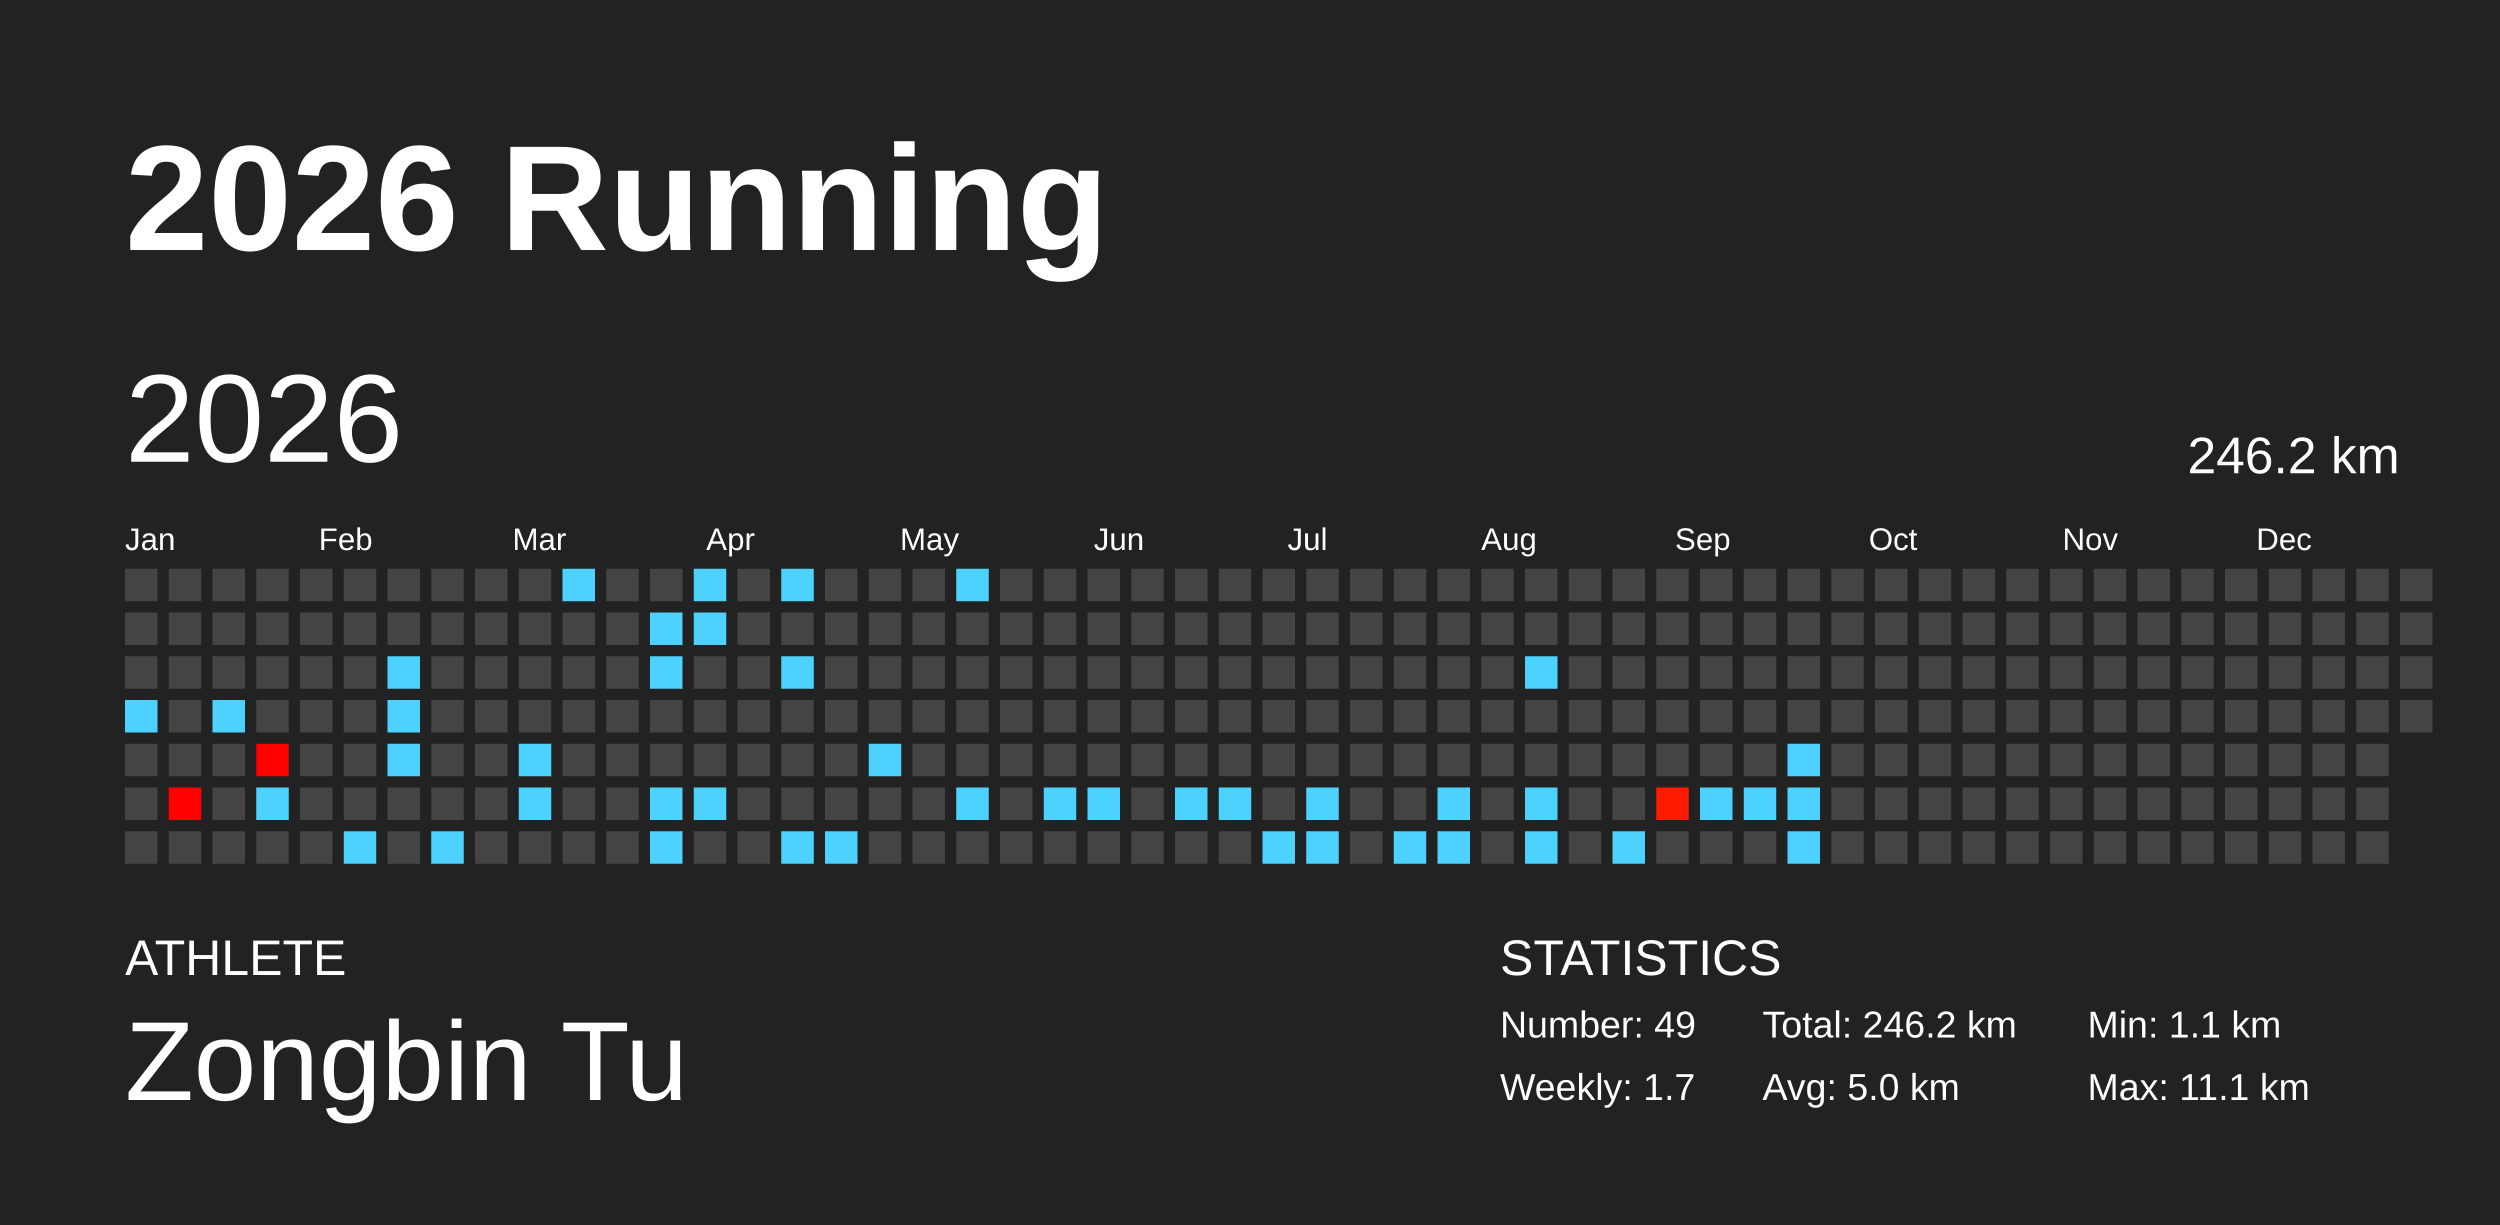
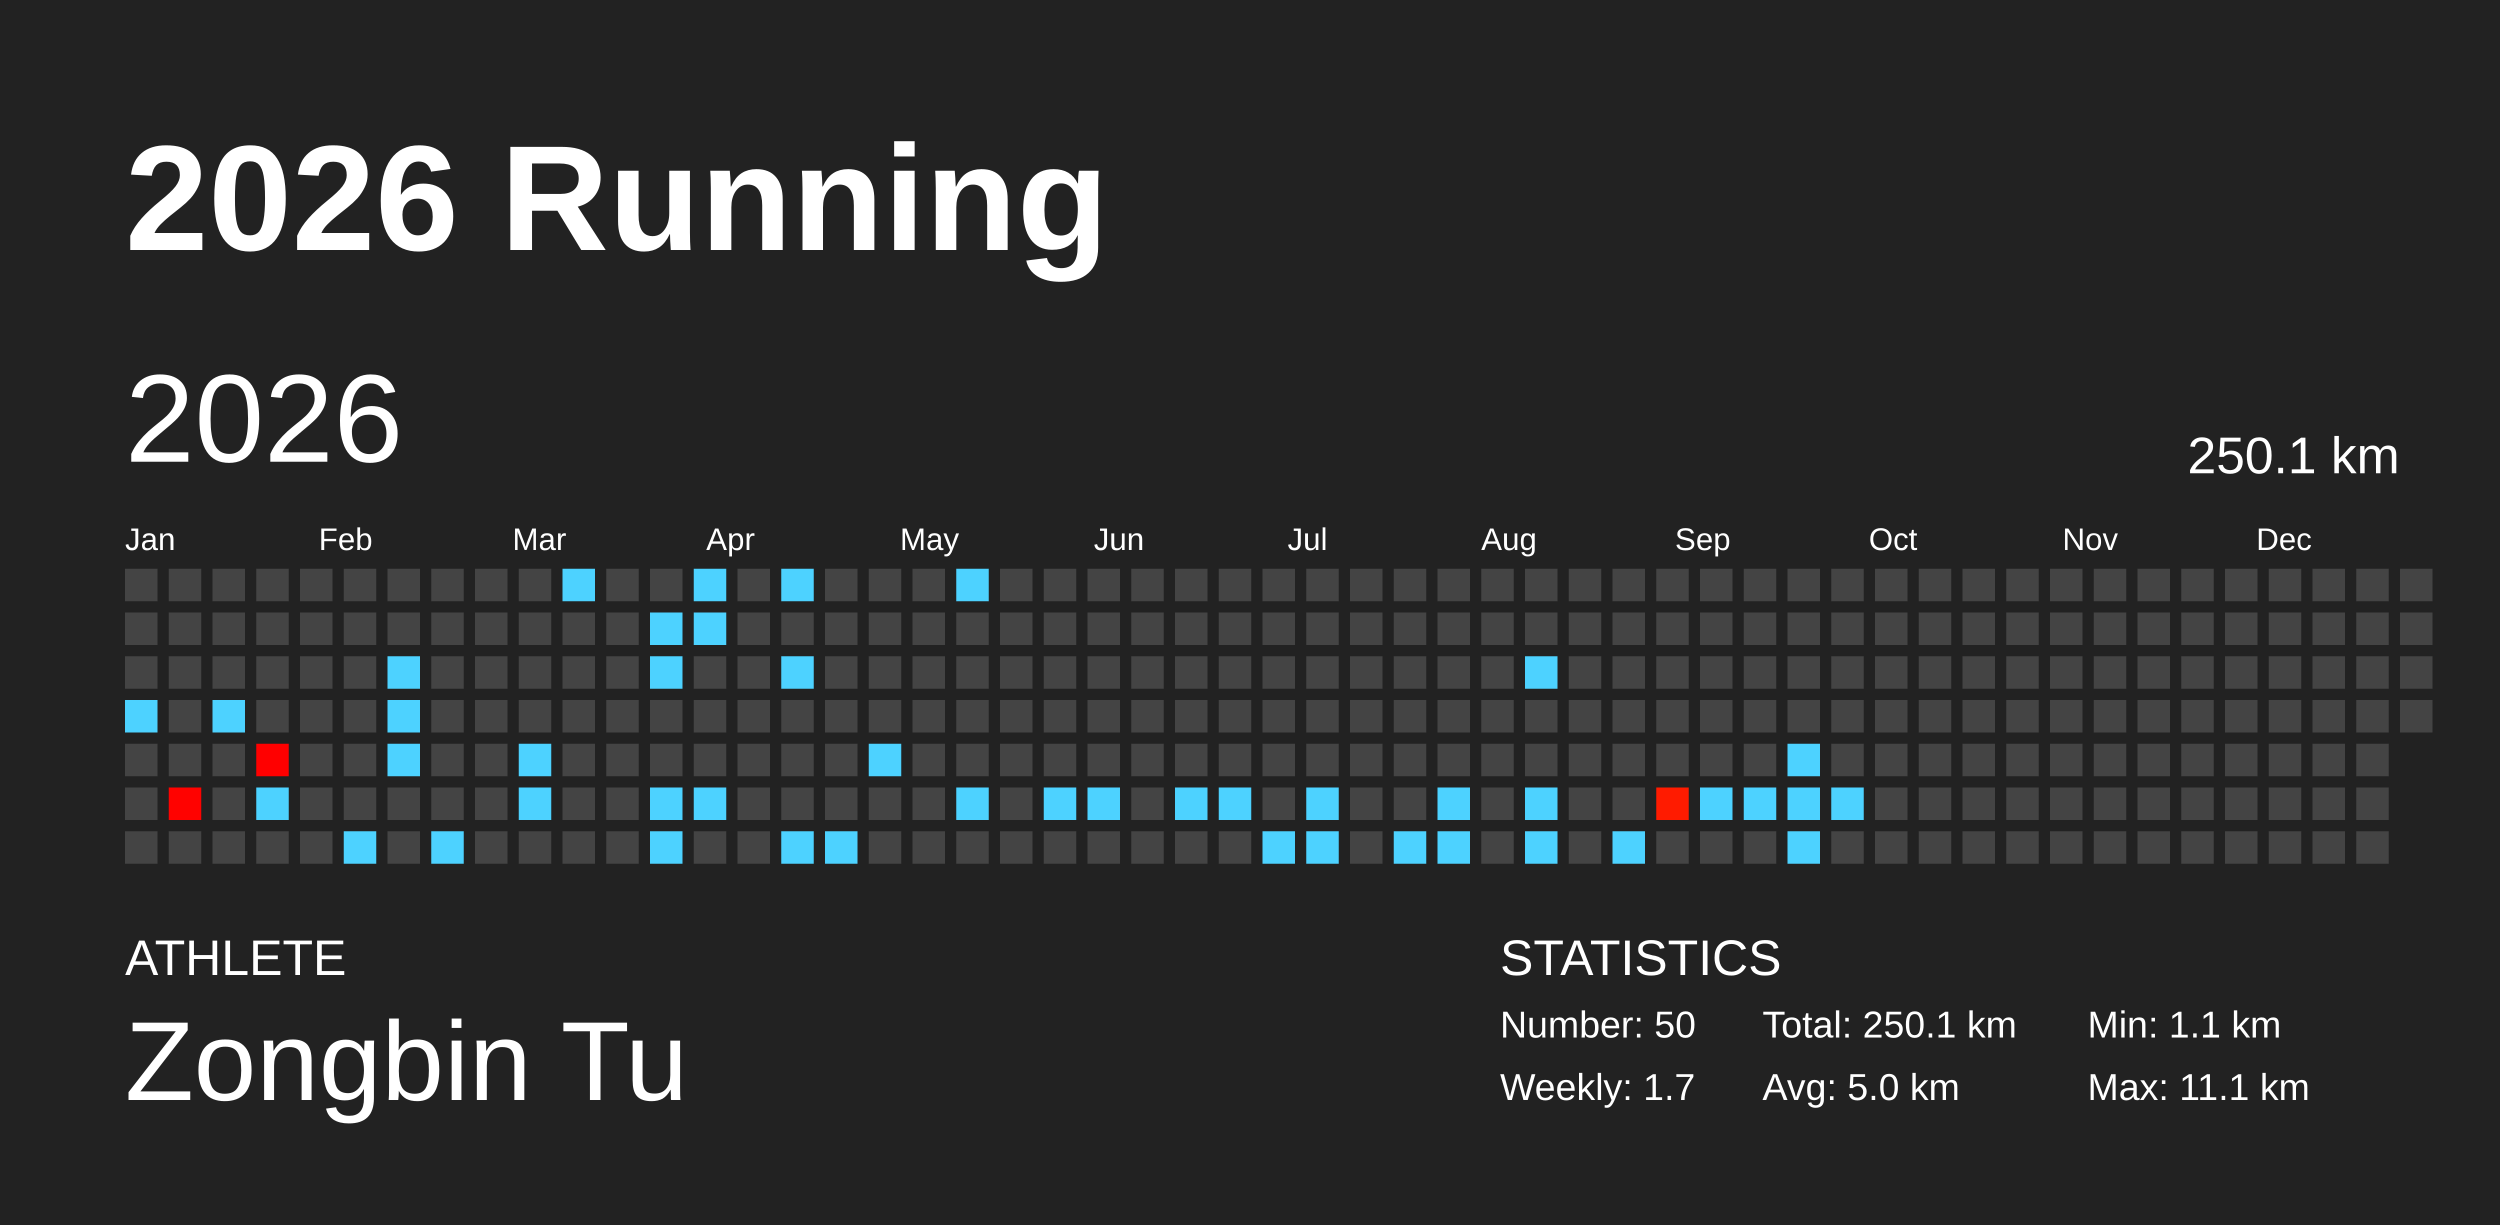
<svg xmlns="http://www.w3.org/2000/svg" baseProfile="full" height="98mm" version="1.1" viewBox="0,0,200,98" width="200mm">
  <defs />
  <rect fill="#222222" height="98" width="200" x="0" y="0" />
  <text fill="#FFFFFF" style="font-size:12px; font-family:Arial; font-weight:bold;" x="10" y="20">2026 Running</text>
  <text fill="#FFFFFF" style="font-size:4px; font-family:Arial" x="10" y="78">ATHLETE</text>
  <text fill="#FFFFFF" style="font-size:9px; font-family:Arial" x="10" y="88">Zongbin Tu</text>
  <text fill="#FFFFFF" style="font-size:4px; font-family:Arial" x="120" y="78">STATISTICS</text>
-   <text fill="#FFFFFF" style="font-size:3px; font-family:Arial" x="120" y="83">Number: 49</text>
+   <text fill="#FFFFFF" style="font-size:3px; font-family:Arial" x="120" y="83">Number: 50</text>
  <text fill="#FFFFFF" style="font-size:3px; font-family:Arial" x="120" y="88">Weekly: 1.7</text>
-   <text fill="#FFFFFF" style="font-size:3px; font-family:Arial" x="141" y="83">Total: 246.2 km</text>
+   <text fill="#FFFFFF" style="font-size:3px; font-family:Arial" x="141" y="83">Total: 250.1 km</text>
  <text fill="#FFFFFF" style="font-size:3px; font-family:Arial" x="141" y="88">Avg: 5.0 km</text>
  <text fill="#FFFFFF" style="font-size:3px; font-family:Arial" x="167" y="83">Min: 1.1 km</text>
  <text fill="#FFFFFF" style="font-size:3px; font-family:Arial" x="167" y="88">Max: 11.1 km</text>
  <text dominant-baseline="hanging" fill="#FFFFFF" style="font-size:10.0px; font-family:Arial;" x="10" y="30">2026</text>
-   <text dominant-baseline="hanging" fill="#FFFFFF" style="font-size:4.125px; font-family:Arial;" x="175" y="35">246.2 km</text>
+   <text dominant-baseline="hanging" fill="#FFFFFF" style="font-size:4.125px; font-family:Arial;" x="175" y="35">250.1 km</text>
  <text fill="#FFFFFF" style="font-size:2.5px; font-family:Arial" x="10.0" y="44">Jan</text>
  <text fill="#FFFFFF" style="font-size:2.5px; font-family:Arial" x="25.5" y="44">Feb</text>
  <text fill="#FFFFFF" style="font-size:2.5px; font-family:Arial" x="41.0" y="44">Mar</text>
  <text fill="#FFFFFF" style="font-size:2.5px; font-family:Arial" x="56.5" y="44">Apr</text>
  <text fill="#FFFFFF" style="font-size:2.5px; font-family:Arial" x="72.0" y="44">May</text>
  <text fill="#FFFFFF" style="font-size:2.5px; font-family:Arial" x="87.5" y="44">Jun</text>
  <text fill="#FFFFFF" style="font-size:2.5px; font-family:Arial" x="103.0" y="44">Jul</text>
  <text fill="#FFFFFF" style="font-size:2.5px; font-family:Arial" x="118.5" y="44">Aug</text>
  <text fill="#FFFFFF" style="font-size:2.5px; font-family:Arial" x="134.0" y="44">Sep</text>
  <text fill="#FFFFFF" style="font-size:2.5px; font-family:Arial" x="149.5" y="44">Oct</text>
  <text fill="#FFFFFF" style="font-size:2.5px; font-family:Arial" x="165.0" y="44">Nov</text>
  <text fill="#FFFFFF" style="font-size:2.5px; font-family:Arial" x="180.5" y="44">Dec</text>
  <rect fill="#444444" height="2.6" width="2.6" x="10.0" y="45.5" />
  <rect fill="#444444" height="2.6" width="2.6" x="10.0" y="49.0" />
  <rect fill="#444444" height="2.6" width="2.6" x="10.0" y="52.5" />
  <rect fill="#4dd2ff" height="2.6" width="2.6" x="10.0" y="56.0" />
  <rect fill="#444444" height="2.6" width="2.6" x="10.0" y="59.5" />
  <rect fill="#444444" height="2.6" width="2.6" x="10.0" y="63.0" />
  <rect fill="#444444" height="2.6" width="2.6" x="10.0" y="66.5" />
  <rect fill="#444444" height="2.6" width="2.6" x="13.5" y="45.5" />
  <rect fill="#444444" height="2.6" width="2.6" x="13.5" y="49.0" />
  <rect fill="#444444" height="2.6" width="2.6" x="13.5" y="52.5" />
  <rect fill="#444444" height="2.6" width="2.6" x="13.5" y="56.0" />
  <rect fill="#444444" height="2.6" width="2.6" x="13.5" y="59.5" />
  <rect fill="#ff0200" height="2.6" width="2.6" x="13.5" y="63.0" />
  <rect fill="#444444" height="2.6" width="2.6" x="13.5" y="66.5" />
  <rect fill="#444444" height="2.6" width="2.6" x="17.0" y="45.5" />
  <rect fill="#444444" height="2.6" width="2.6" x="17.0" y="49.0" />
  <rect fill="#444444" height="2.6" width="2.6" x="17.0" y="52.5" />
  <rect fill="#4dd2ff" height="2.6" width="2.6" x="17.0" y="56.0" />
  <rect fill="#444444" height="2.6" width="2.6" x="17.0" y="59.5" />
  <rect fill="#444444" height="2.6" width="2.6" x="17.0" y="63.0" />
  <rect fill="#444444" height="2.6" width="2.6" x="17.0" y="66.5" />
  <rect fill="#444444" height="2.6" width="2.6" x="20.5" y="45.5" />
  <rect fill="#444444" height="2.6" width="2.6" x="20.5" y="49.0" />
  <rect fill="#444444" height="2.6" width="2.6" x="20.5" y="52.5" />
  <rect fill="#444444" height="2.6" width="2.6" x="20.5" y="56.0" />
  <rect fill="#ff0000" height="2.6" width="2.6" x="20.5" y="59.5" />
  <rect fill="#4dd2ff" height="2.6" width="2.6" x="20.5" y="63.0" />
  <rect fill="#444444" height="2.6" width="2.6" x="20.5" y="66.5" />
  <rect fill="#444444" height="2.6" width="2.6" x="24.0" y="45.5" />
  <rect fill="#444444" height="2.6" width="2.6" x="24.0" y="49.0" />
  <rect fill="#444444" height="2.6" width="2.6" x="24.0" y="52.5" />
  <rect fill="#444444" height="2.6" width="2.6" x="24.0" y="56.0" />
  <rect fill="#444444" height="2.6" width="2.6" x="24.0" y="59.5" />
  <rect fill="#444444" height="2.6" width="2.6" x="24.0" y="63.0" />
  <rect fill="#444444" height="2.6" width="2.6" x="24.0" y="66.5" />
  <rect fill="#444444" height="2.6" width="2.6" x="27.5" y="45.5" />
  <rect fill="#444444" height="2.6" width="2.6" x="27.5" y="49.0" />
  <rect fill="#444444" height="2.6" width="2.6" x="27.5" y="52.5" />
  <rect fill="#444444" height="2.6" width="2.6" x="27.5" y="56.0" />
  <rect fill="#444444" height="2.6" width="2.6" x="27.5" y="59.5" />
  <rect fill="#444444" height="2.6" width="2.6" x="27.5" y="63.0" />
  <rect fill="#4dd2ff" height="2.6" width="2.6" x="27.5" y="66.5" />
  <rect fill="#444444" height="2.6" width="2.6" x="31.0" y="45.5" />
  <rect fill="#444444" height="2.6" width="2.6" x="31.0" y="49.0" />
  <rect fill="#4dd2ff" height="2.6" width="2.6" x="31.0" y="52.5" />
  <rect fill="#4dd2ff" height="2.6" width="2.6" x="31.0" y="56.0" />
  <rect fill="#4dd2ff" height="2.6" width="2.6" x="31.0" y="59.5" />
  <rect fill="#444444" height="2.6" width="2.6" x="31.0" y="63.0" />
  <rect fill="#444444" height="2.6" width="2.6" x="31.0" y="66.5" />
  <rect fill="#444444" height="2.6" width="2.6" x="34.5" y="45.5" />
  <rect fill="#444444" height="2.6" width="2.6" x="34.5" y="49.0" />
  <rect fill="#444444" height="2.6" width="2.6" x="34.5" y="52.5" />
  <rect fill="#444444" height="2.6" width="2.6" x="34.5" y="56.0" />
  <rect fill="#444444" height="2.6" width="2.6" x="34.5" y="59.5" />
  <rect fill="#444444" height="2.6" width="2.6" x="34.5" y="63.0" />
  <rect fill="#4dd2ff" height="2.6" width="2.6" x="34.5" y="66.5" />
  <rect fill="#444444" height="2.6" width="2.6" x="38.0" y="45.5" />
  <rect fill="#444444" height="2.6" width="2.6" x="38.0" y="49.0" />
  <rect fill="#444444" height="2.6" width="2.6" x="38.0" y="52.5" />
  <rect fill="#444444" height="2.6" width="2.6" x="38.0" y="56.0" />
  <rect fill="#444444" height="2.6" width="2.6" x="38.0" y="59.5" />
  <rect fill="#444444" height="2.6" width="2.6" x="38.0" y="63.0" />
  <rect fill="#444444" height="2.6" width="2.6" x="38.0" y="66.5" />
  <rect fill="#444444" height="2.6" width="2.6" x="41.5" y="45.5" />
  <rect fill="#444444" height="2.6" width="2.6" x="41.5" y="49.0" />
  <rect fill="#444444" height="2.6" width="2.6" x="41.5" y="52.5" />
  <rect fill="#444444" height="2.6" width="2.6" x="41.5" y="56.0" />
  <rect fill="#4dd2ff" height="2.6" width="2.6" x="41.5" y="59.5" />
  <rect fill="#4dd2ff" height="2.6" width="2.6" x="41.5" y="63.0" />
  <rect fill="#444444" height="2.6" width="2.6" x="41.5" y="66.5" />
  <rect fill="#4dd2ff" height="2.6" width="2.6" x="45.0" y="45.5" />
  <rect fill="#444444" height="2.6" width="2.6" x="45.0" y="49.0" />
  <rect fill="#444444" height="2.6" width="2.6" x="45.0" y="52.5" />
  <rect fill="#444444" height="2.6" width="2.6" x="45.0" y="56.0" />
  <rect fill="#444444" height="2.6" width="2.6" x="45.0" y="59.5" />
  <rect fill="#444444" height="2.6" width="2.6" x="45.0" y="63.0" />
  <rect fill="#444444" height="2.6" width="2.6" x="45.0" y="66.5" />
  <rect fill="#444444" height="2.6" width="2.6" x="48.5" y="45.5" />
  <rect fill="#444444" height="2.6" width="2.6" x="48.5" y="49.0" />
  <rect fill="#444444" height="2.6" width="2.6" x="48.5" y="52.5" />
  <rect fill="#444444" height="2.6" width="2.6" x="48.5" y="56.0" />
  <rect fill="#444444" height="2.6" width="2.6" x="48.5" y="59.5" />
  <rect fill="#444444" height="2.6" width="2.6" x="48.5" y="63.0" />
  <rect fill="#444444" height="2.6" width="2.6" x="48.5" y="66.5" />
  <rect fill="#444444" height="2.6" width="2.6" x="52.0" y="45.5" />
  <rect fill="#4dd2ff" height="2.6" width="2.6" x="52.0" y="49.0" />
  <rect fill="#4dd2ff" height="2.6" width="2.6" x="52.0" y="52.5" />
  <rect fill="#444444" height="2.6" width="2.6" x="52.0" y="56.0" />
  <rect fill="#444444" height="2.6" width="2.6" x="52.0" y="59.5" />
  <rect fill="#4dd2ff" height="2.6" width="2.6" x="52.0" y="63.0" />
  <rect fill="#4dd2ff" height="2.6" width="2.6" x="52.0" y="66.5" />
  <rect fill="#4dd2ff" height="2.6" width="2.6" x="55.5" y="45.5" />
  <rect fill="#4dd2ff" height="2.6" width="2.6" x="55.5" y="49.0" />
  <rect fill="#444444" height="2.6" width="2.6" x="55.5" y="52.5" />
  <rect fill="#444444" height="2.6" width="2.6" x="55.5" y="56.0" />
  <rect fill="#444444" height="2.6" width="2.6" x="55.5" y="59.5" />
  <rect fill="#4dd2ff" height="2.6" width="2.6" x="55.5" y="63.0" />
  <rect fill="#444444" height="2.6" width="2.6" x="55.5" y="66.5" />
  <rect fill="#444444" height="2.6" width="2.6" x="59.0" y="45.5" />
  <rect fill="#444444" height="2.6" width="2.6" x="59.0" y="49.0" />
  <rect fill="#444444" height="2.6" width="2.6" x="59.0" y="52.5" />
  <rect fill="#444444" height="2.6" width="2.6" x="59.0" y="56.0" />
  <rect fill="#444444" height="2.6" width="2.6" x="59.0" y="59.5" />
  <rect fill="#444444" height="2.6" width="2.6" x="59.0" y="63.0" />
  <rect fill="#444444" height="2.6" width="2.6" x="59.0" y="66.5" />
  <rect fill="#4dd2ff" height="2.6" width="2.6" x="62.5" y="45.5" />
  <rect fill="#444444" height="2.6" width="2.6" x="62.5" y="49.0" />
  <rect fill="#4dd2ff" height="2.6" width="2.6" x="62.5" y="52.5" />
  <rect fill="#444444" height="2.6" width="2.6" x="62.5" y="56.0" />
  <rect fill="#444444" height="2.6" width="2.6" x="62.5" y="59.5" />
  <rect fill="#444444" height="2.6" width="2.6" x="62.5" y="63.0" />
  <rect fill="#4dd2ff" height="2.6" width="2.6" x="62.5" y="66.5" />
  <rect fill="#444444" height="2.6" width="2.6" x="66.0" y="45.5" />
  <rect fill="#444444" height="2.6" width="2.6" x="66.0" y="49.0" />
  <rect fill="#444444" height="2.6" width="2.6" x="66.0" y="52.5" />
  <rect fill="#444444" height="2.6" width="2.6" x="66.0" y="56.0" />
  <rect fill="#444444" height="2.6" width="2.6" x="66.0" y="59.5" />
  <rect fill="#444444" height="2.6" width="2.6" x="66.0" y="63.0" />
  <rect fill="#4dd2ff" height="2.6" width="2.6" x="66.0" y="66.5" />
  <rect fill="#444444" height="2.6" width="2.6" x="69.5" y="45.5" />
  <rect fill="#444444" height="2.6" width="2.6" x="69.5" y="49.0" />
  <rect fill="#444444" height="2.6" width="2.6" x="69.5" y="52.5" />
  <rect fill="#444444" height="2.6" width="2.6" x="69.5" y="56.0" />
  <rect fill="#4dd2ff" height="2.6" width="2.6" x="69.5" y="59.5" />
  <rect fill="#444444" height="2.6" width="2.6" x="69.5" y="63.0" />
  <rect fill="#444444" height="2.6" width="2.6" x="69.5" y="66.5" />
  <rect fill="#444444" height="2.6" width="2.6" x="73.0" y="45.5" />
  <rect fill="#444444" height="2.6" width="2.6" x="73.0" y="49.0" />
  <rect fill="#444444" height="2.6" width="2.6" x="73.0" y="52.5" />
  <rect fill="#444444" height="2.6" width="2.6" x="73.0" y="56.0" />
  <rect fill="#444444" height="2.6" width="2.6" x="73.0" y="59.5" />
  <rect fill="#444444" height="2.6" width="2.6" x="73.0" y="63.0" />
  <rect fill="#444444" height="2.6" width="2.6" x="73.0" y="66.5" />
  <rect fill="#4dd2ff" height="2.6" width="2.6" x="76.5" y="45.5" />
  <rect fill="#444444" height="2.6" width="2.6" x="76.5" y="49.0" />
  <rect fill="#444444" height="2.6" width="2.6" x="76.5" y="52.5" />
  <rect fill="#444444" height="2.6" width="2.6" x="76.5" y="56.0" />
  <rect fill="#444444" height="2.6" width="2.6" x="76.5" y="59.5" />
  <rect fill="#4dd2ff" height="2.6" width="2.6" x="76.5" y="63.0" />
  <rect fill="#444444" height="2.6" width="2.6" x="76.5" y="66.5" />
  <rect fill="#444444" height="2.6" width="2.6" x="80.0" y="45.5" />
  <rect fill="#444444" height="2.6" width="2.6" x="80.0" y="49.0" />
  <rect fill="#444444" height="2.6" width="2.6" x="80.0" y="52.5" />
  <rect fill="#444444" height="2.6" width="2.6" x="80.0" y="56.0" />
  <rect fill="#444444" height="2.6" width="2.6" x="80.0" y="59.5" />
  <rect fill="#444444" height="2.6" width="2.6" x="80.0" y="63.0" />
  <rect fill="#444444" height="2.6" width="2.6" x="80.0" y="66.5" />
  <rect fill="#444444" height="2.6" width="2.6" x="83.5" y="45.5" />
  <rect fill="#444444" height="2.6" width="2.6" x="83.5" y="49.0" />
  <rect fill="#444444" height="2.6" width="2.6" x="83.5" y="52.5" />
  <rect fill="#444444" height="2.6" width="2.6" x="83.5" y="56.0" />
  <rect fill="#444444" height="2.6" width="2.6" x="83.5" y="59.5" />
  <rect fill="#4dd2ff" height="2.6" width="2.6" x="83.5" y="63.0" />
  <rect fill="#444444" height="2.6" width="2.6" x="83.5" y="66.5" />
  <rect fill="#444444" height="2.6" width="2.6" x="87.0" y="45.5" />
  <rect fill="#444444" height="2.6" width="2.6" x="87.0" y="49.0" />
  <rect fill="#444444" height="2.6" width="2.6" x="87.0" y="52.5" />
  <rect fill="#444444" height="2.6" width="2.6" x="87.0" y="56.0" />
  <rect fill="#444444" height="2.6" width="2.6" x="87.0" y="59.5" />
  <rect fill="#4dd2ff" height="2.6" width="2.6" x="87.0" y="63.0" />
  <rect fill="#444444" height="2.6" width="2.6" x="87.0" y="66.5" />
  <rect fill="#444444" height="2.6" width="2.6" x="90.5" y="45.5" />
  <rect fill="#444444" height="2.6" width="2.6" x="90.5" y="49.0" />
  <rect fill="#444444" height="2.6" width="2.6" x="90.5" y="52.5" />
  <rect fill="#444444" height="2.6" width="2.6" x="90.5" y="56.0" />
  <rect fill="#444444" height="2.6" width="2.6" x="90.5" y="59.5" />
  <rect fill="#444444" height="2.6" width="2.6" x="90.5" y="63.0" />
  <rect fill="#444444" height="2.6" width="2.6" x="90.5" y="66.5" />
  <rect fill="#444444" height="2.6" width="2.6" x="94.0" y="45.5" />
  <rect fill="#444444" height="2.6" width="2.6" x="94.0" y="49.0" />
  <rect fill="#444444" height="2.6" width="2.6" x="94.0" y="52.5" />
  <rect fill="#444444" height="2.6" width="2.6" x="94.0" y="56.0" />
  <rect fill="#444444" height="2.6" width="2.6" x="94.0" y="59.5" />
  <rect fill="#4dd2ff" height="2.6" width="2.6" x="94.0" y="63.0" />
  <rect fill="#444444" height="2.6" width="2.6" x="94.0" y="66.5" />
  <rect fill="#444444" height="2.6" width="2.6" x="97.5" y="45.5" />
  <rect fill="#444444" height="2.6" width="2.6" x="97.5" y="49.0" />
  <rect fill="#444444" height="2.6" width="2.6" x="97.5" y="52.5" />
  <rect fill="#444444" height="2.6" width="2.6" x="97.5" y="56.0" />
  <rect fill="#444444" height="2.6" width="2.6" x="97.5" y="59.5" />
  <rect fill="#4dd2ff" height="2.6" width="2.6" x="97.5" y="63.0" />
  <rect fill="#444444" height="2.6" width="2.6" x="97.5" y="66.5" />
  <rect fill="#444444" height="2.6" width="2.6" x="101.0" y="45.5" />
  <rect fill="#444444" height="2.6" width="2.6" x="101.0" y="49.0" />
  <rect fill="#444444" height="2.6" width="2.6" x="101.0" y="52.5" />
  <rect fill="#444444" height="2.6" width="2.6" x="101.0" y="56.0" />
  <rect fill="#444444" height="2.6" width="2.6" x="101.0" y="59.5" />
  <rect fill="#444444" height="2.6" width="2.6" x="101.0" y="63.0" />
  <rect fill="#4dd2ff" height="2.6" width="2.6" x="101.0" y="66.5" />
  <rect fill="#444444" height="2.6" width="2.6" x="104.5" y="45.5" />
  <rect fill="#444444" height="2.6" width="2.6" x="104.5" y="49.0" />
  <rect fill="#444444" height="2.6" width="2.6" x="104.5" y="52.5" />
  <rect fill="#444444" height="2.6" width="2.6" x="104.5" y="56.0" />
  <rect fill="#444444" height="2.6" width="2.6" x="104.5" y="59.5" />
  <rect fill="#4dd2ff" height="2.6" width="2.6" x="104.5" y="63.0" />
  <rect fill="#4dd2ff" height="2.6" width="2.6" x="104.5" y="66.5" />
  <rect fill="#444444" height="2.6" width="2.6" x="108.0" y="45.5" />
  <rect fill="#444444" height="2.6" width="2.6" x="108.0" y="49.0" />
  <rect fill="#444444" height="2.6" width="2.6" x="108.0" y="52.5" />
  <rect fill="#444444" height="2.6" width="2.6" x="108.0" y="56.0" />
  <rect fill="#444444" height="2.6" width="2.6" x="108.0" y="59.5" />
  <rect fill="#444444" height="2.6" width="2.6" x="108.0" y="63.0" />
  <rect fill="#444444" height="2.6" width="2.6" x="108.0" y="66.5" />
  <rect fill="#444444" height="2.6" width="2.6" x="111.5" y="45.5" />
  <rect fill="#444444" height="2.6" width="2.6" x="111.5" y="49.0" />
  <rect fill="#444444" height="2.6" width="2.6" x="111.5" y="52.5" />
  <rect fill="#444444" height="2.6" width="2.6" x="111.5" y="56.0" />
  <rect fill="#444444" height="2.6" width="2.6" x="111.5" y="59.5" />
  <rect fill="#444444" height="2.6" width="2.6" x="111.5" y="63.0" />
  <rect fill="#4dd2ff" height="2.6" width="2.6" x="111.5" y="66.5" />
  <rect fill="#444444" height="2.6" width="2.6" x="115.0" y="45.5" />
  <rect fill="#444444" height="2.6" width="2.6" x="115.0" y="49.0" />
  <rect fill="#444444" height="2.6" width="2.6" x="115.0" y="52.5" />
  <rect fill="#444444" height="2.6" width="2.6" x="115.0" y="56.0" />
  <rect fill="#444444" height="2.6" width="2.6" x="115.0" y="59.5" />
  <rect fill="#4dd2ff" height="2.6" width="2.6" x="115.0" y="63.0" />
  <rect fill="#4dd2ff" height="2.6" width="2.6" x="115.0" y="66.5" />
  <rect fill="#444444" height="2.6" width="2.6" x="118.5" y="45.5" />
  <rect fill="#444444" height="2.6" width="2.6" x="118.5" y="49.0" />
  <rect fill="#444444" height="2.6" width="2.6" x="118.5" y="52.5" />
  <rect fill="#444444" height="2.6" width="2.6" x="118.5" y="56.0" />
  <rect fill="#444444" height="2.6" width="2.6" x="118.5" y="59.5" />
  <rect fill="#444444" height="2.6" width="2.6" x="118.5" y="63.0" />
  <rect fill="#444444" height="2.6" width="2.6" x="118.5" y="66.5" />
  <rect fill="#444444" height="2.6" width="2.6" x="122.0" y="45.5" />
  <rect fill="#444444" height="2.6" width="2.6" x="122.0" y="49.0" />
  <rect fill="#4dd2ff" height="2.6" width="2.6" x="122.0" y="52.5" />
  <rect fill="#444444" height="2.6" width="2.6" x="122.0" y="56.0" />
  <rect fill="#444444" height="2.6" width="2.6" x="122.0" y="59.5" />
  <rect fill="#4dd2ff" height="2.6" width="2.6" x="122.0" y="63.0" />
  <rect fill="#4dd2ff" height="2.6" width="2.6" x="122.0" y="66.5" />
  <rect fill="#444444" height="2.6" width="2.6" x="125.5" y="45.5" />
  <rect fill="#444444" height="2.6" width="2.6" x="125.5" y="49.0" />
  <rect fill="#444444" height="2.6" width="2.6" x="125.5" y="52.5" />
  <rect fill="#444444" height="2.6" width="2.6" x="125.5" y="56.0" />
  <rect fill="#444444" height="2.6" width="2.6" x="125.5" y="59.5" />
  <rect fill="#444444" height="2.6" width="2.6" x="125.5" y="63.0" />
  <rect fill="#444444" height="2.6" width="2.6" x="125.5" y="66.5" />
  <rect fill="#444444" height="2.6" width="2.6" x="129.0" y="45.5" />
  <rect fill="#444444" height="2.6" width="2.6" x="129.0" y="49.0" />
  <rect fill="#444444" height="2.6" width="2.6" x="129.0" y="52.5" />
  <rect fill="#444444" height="2.6" width="2.6" x="129.0" y="56.0" />
  <rect fill="#444444" height="2.6" width="2.6" x="129.0" y="59.5" />
  <rect fill="#444444" height="2.6" width="2.6" x="129.0" y="63.0" />
  <rect fill="#4dd2ff" height="2.6" width="2.6" x="129.0" y="66.5" />
  <rect fill="#444444" height="2.6" width="2.6" x="132.5" y="45.5" />
  <rect fill="#444444" height="2.6" width="2.6" x="132.5" y="49.0" />
  <rect fill="#444444" height="2.6" width="2.6" x="132.5" y="52.5" />
  <rect fill="#444444" height="2.6" width="2.6" x="132.5" y="56.0" />
  <rect fill="#444444" height="2.6" width="2.6" x="132.5" y="59.5" />
  <rect fill="#ff1b00" height="2.6" width="2.6" x="132.5" y="63.0" />
  <rect fill="#444444" height="2.6" width="2.6" x="132.5" y="66.5" />
  <rect fill="#444444" height="2.6" width="2.6" x="136.0" y="45.5" />
  <rect fill="#444444" height="2.6" width="2.6" x="136.0" y="49.0" />
  <rect fill="#444444" height="2.6" width="2.6" x="136.0" y="52.5" />
  <rect fill="#444444" height="2.6" width="2.6" x="136.0" y="56.0" />
  <rect fill="#444444" height="2.6" width="2.6" x="136.0" y="59.5" />
  <rect fill="#4dd2ff" height="2.6" width="2.6" x="136.0" y="63.0" />
  <rect fill="#444444" height="2.6" width="2.6" x="136.0" y="66.5" />
  <rect fill="#444444" height="2.6" width="2.6" x="139.5" y="45.5" />
  <rect fill="#444444" height="2.6" width="2.6" x="139.5" y="49.0" />
  <rect fill="#444444" height="2.6" width="2.6" x="139.5" y="52.5" />
  <rect fill="#444444" height="2.6" width="2.6" x="139.5" y="56.0" />
  <rect fill="#444444" height="2.6" width="2.6" x="139.5" y="59.5" />
  <rect fill="#4dd2ff" height="2.6" width="2.6" x="139.5" y="63.0" />
  <rect fill="#444444" height="2.6" width="2.6" x="139.5" y="66.5" />
  <rect fill="#444444" height="2.6" width="2.6" x="143.0" y="45.5" />
  <rect fill="#444444" height="2.6" width="2.6" x="143.0" y="49.0" />
  <rect fill="#444444" height="2.6" width="2.6" x="143.0" y="52.5" />
  <rect fill="#444444" height="2.6" width="2.6" x="143.0" y="56.0" />
  <rect fill="#4dd2ff" height="2.6" width="2.6" x="143.0" y="59.5" />
  <rect fill="#4dd2ff" height="2.6" width="2.6" x="143.0" y="63.0" />
  <rect fill="#4dd2ff" height="2.6" width="2.6" x="143.0" y="66.5" />
  <rect fill="#444444" height="2.6" width="2.6" x="146.5" y="45.5" />
  <rect fill="#444444" height="2.6" width="2.6" x="146.5" y="49.0" />
  <rect fill="#444444" height="2.6" width="2.6" x="146.5" y="52.5" />
  <rect fill="#444444" height="2.6" width="2.6" x="146.5" y="56.0" />
  <rect fill="#444444" height="2.6" width="2.6" x="146.5" y="59.5" />
-   <rect fill="#444444" height="2.6" width="2.6" x="146.5" y="63.0" />
+   <rect fill="#4dd2ff" height="2.6" width="2.6" x="146.5" y="63.0" />
  <rect fill="#444444" height="2.6" width="2.6" x="146.5" y="66.5" />
  <rect fill="#444444" height="2.6" width="2.6" x="150.0" y="45.5" />
  <rect fill="#444444" height="2.6" width="2.6" x="150.0" y="49.0" />
  <rect fill="#444444" height="2.6" width="2.6" x="150.0" y="52.5" />
  <rect fill="#444444" height="2.6" width="2.6" x="150.0" y="56.0" />
  <rect fill="#444444" height="2.6" width="2.6" x="150.0" y="59.5" />
  <rect fill="#444444" height="2.6" width="2.6" x="150.0" y="63.0" />
  <rect fill="#444444" height="2.6" width="2.6" x="150.0" y="66.5" />
  <rect fill="#444444" height="2.6" width="2.6" x="153.5" y="45.5" />
  <rect fill="#444444" height="2.6" width="2.6" x="153.5" y="49.0" />
  <rect fill="#444444" height="2.6" width="2.6" x="153.5" y="52.5" />
  <rect fill="#444444" height="2.6" width="2.6" x="153.5" y="56.0" />
  <rect fill="#444444" height="2.6" width="2.6" x="153.5" y="59.5" />
  <rect fill="#444444" height="2.6" width="2.6" x="153.5" y="63.0" />
  <rect fill="#444444" height="2.6" width="2.6" x="153.5" y="66.5" />
  <rect fill="#444444" height="2.6" width="2.6" x="157.0" y="45.5" />
  <rect fill="#444444" height="2.6" width="2.6" x="157.0" y="49.0" />
  <rect fill="#444444" height="2.6" width="2.6" x="157.0" y="52.5" />
  <rect fill="#444444" height="2.6" width="2.6" x="157.0" y="56.0" />
  <rect fill="#444444" height="2.6" width="2.6" x="157.0" y="59.5" />
  <rect fill="#444444" height="2.6" width="2.6" x="157.0" y="63.0" />
  <rect fill="#444444" height="2.6" width="2.6" x="157.0" y="66.5" />
  <rect fill="#444444" height="2.6" width="2.6" x="160.5" y="45.5" />
  <rect fill="#444444" height="2.6" width="2.6" x="160.5" y="49.0" />
  <rect fill="#444444" height="2.6" width="2.6" x="160.5" y="52.5" />
  <rect fill="#444444" height="2.6" width="2.6" x="160.5" y="56.0" />
  <rect fill="#444444" height="2.6" width="2.6" x="160.5" y="59.5" />
  <rect fill="#444444" height="2.6" width="2.6" x="160.5" y="63.0" />
  <rect fill="#444444" height="2.6" width="2.6" x="160.5" y="66.5" />
  <rect fill="#444444" height="2.6" width="2.6" x="164.0" y="45.5" />
  <rect fill="#444444" height="2.6" width="2.6" x="164.0" y="49.0" />
  <rect fill="#444444" height="2.6" width="2.6" x="164.0" y="52.5" />
  <rect fill="#444444" height="2.6" width="2.6" x="164.0" y="56.0" />
  <rect fill="#444444" height="2.6" width="2.6" x="164.0" y="59.5" />
  <rect fill="#444444" height="2.6" width="2.6" x="164.0" y="63.0" />
  <rect fill="#444444" height="2.6" width="2.6" x="164.0" y="66.5" />
  <rect fill="#444444" height="2.6" width="2.6" x="167.5" y="45.5" />
  <rect fill="#444444" height="2.6" width="2.6" x="167.5" y="49.0" />
  <rect fill="#444444" height="2.6" width="2.6" x="167.5" y="52.5" />
  <rect fill="#444444" height="2.6" width="2.6" x="167.5" y="56.0" />
  <rect fill="#444444" height="2.6" width="2.6" x="167.5" y="59.5" />
  <rect fill="#444444" height="2.6" width="2.6" x="167.5" y="63.0" />
  <rect fill="#444444" height="2.6" width="2.6" x="167.5" y="66.5" />
  <rect fill="#444444" height="2.6" width="2.6" x="171.0" y="45.5" />
  <rect fill="#444444" height="2.6" width="2.6" x="171.0" y="49.0" />
  <rect fill="#444444" height="2.6" width="2.6" x="171.0" y="52.5" />
  <rect fill="#444444" height="2.6" width="2.6" x="171.0" y="56.0" />
  <rect fill="#444444" height="2.6" width="2.6" x="171.0" y="59.5" />
  <rect fill="#444444" height="2.6" width="2.6" x="171.0" y="63.0" />
  <rect fill="#444444" height="2.6" width="2.6" x="171.0" y="66.5" />
  <rect fill="#444444" height="2.6" width="2.6" x="174.5" y="45.5" />
  <rect fill="#444444" height="2.6" width="2.6" x="174.5" y="49.0" />
  <rect fill="#444444" height="2.6" width="2.6" x="174.5" y="52.5" />
  <rect fill="#444444" height="2.6" width="2.6" x="174.5" y="56.0" />
  <rect fill="#444444" height="2.6" width="2.6" x="174.5" y="59.5" />
  <rect fill="#444444" height="2.6" width="2.6" x="174.5" y="63.0" />
  <rect fill="#444444" height="2.6" width="2.6" x="174.5" y="66.5" />
  <rect fill="#444444" height="2.6" width="2.6" x="178.0" y="45.5" />
  <rect fill="#444444" height="2.6" width="2.6" x="178.0" y="49.0" />
  <rect fill="#444444" height="2.6" width="2.6" x="178.0" y="52.5" />
  <rect fill="#444444" height="2.6" width="2.6" x="178.0" y="56.0" />
  <rect fill="#444444" height="2.6" width="2.6" x="178.0" y="59.5" />
  <rect fill="#444444" height="2.6" width="2.6" x="178.0" y="63.0" />
  <rect fill="#444444" height="2.6" width="2.6" x="178.0" y="66.5" />
  <rect fill="#444444" height="2.6" width="2.6" x="181.5" y="45.5" />
  <rect fill="#444444" height="2.6" width="2.6" x="181.5" y="49.0" />
  <rect fill="#444444" height="2.6" width="2.6" x="181.5" y="52.5" />
  <rect fill="#444444" height="2.6" width="2.6" x="181.5" y="56.0" />
  <rect fill="#444444" height="2.6" width="2.6" x="181.5" y="59.5" />
  <rect fill="#444444" height="2.6" width="2.6" x="181.5" y="63.0" />
  <rect fill="#444444" height="2.6" width="2.6" x="181.5" y="66.5" />
  <rect fill="#444444" height="2.6" width="2.6" x="185.0" y="45.5" />
  <rect fill="#444444" height="2.6" width="2.6" x="185.0" y="49.0" />
  <rect fill="#444444" height="2.6" width="2.6" x="185.0" y="52.5" />
  <rect fill="#444444" height="2.6" width="2.6" x="185.0" y="56.0" />
  <rect fill="#444444" height="2.6" width="2.6" x="185.0" y="59.5" />
  <rect fill="#444444" height="2.6" width="2.6" x="185.0" y="63.0" />
  <rect fill="#444444" height="2.6" width="2.6" x="185.0" y="66.5" />
  <rect fill="#444444" height="2.6" width="2.6" x="188.5" y="45.5" />
  <rect fill="#444444" height="2.6" width="2.6" x="188.5" y="49.0" />
  <rect fill="#444444" height="2.6" width="2.6" x="188.5" y="52.5" />
  <rect fill="#444444" height="2.6" width="2.6" x="188.5" y="56.0" />
  <rect fill="#444444" height="2.6" width="2.6" x="188.5" y="59.5" />
  <rect fill="#444444" height="2.6" width="2.6" x="188.5" y="63.0" />
  <rect fill="#444444" height="2.6" width="2.6" x="188.5" y="66.5" />
  <rect fill="#444444" height="2.6" width="2.6" x="192.0" y="45.5" />
  <rect fill="#444444" height="2.6" width="2.6" x="192.0" y="49.0" />
  <rect fill="#444444" height="2.6" width="2.6" x="192.0" y="52.5" />
  <rect fill="#444444" height="2.6" width="2.6" x="192.0" y="56.0" />
</svg>
